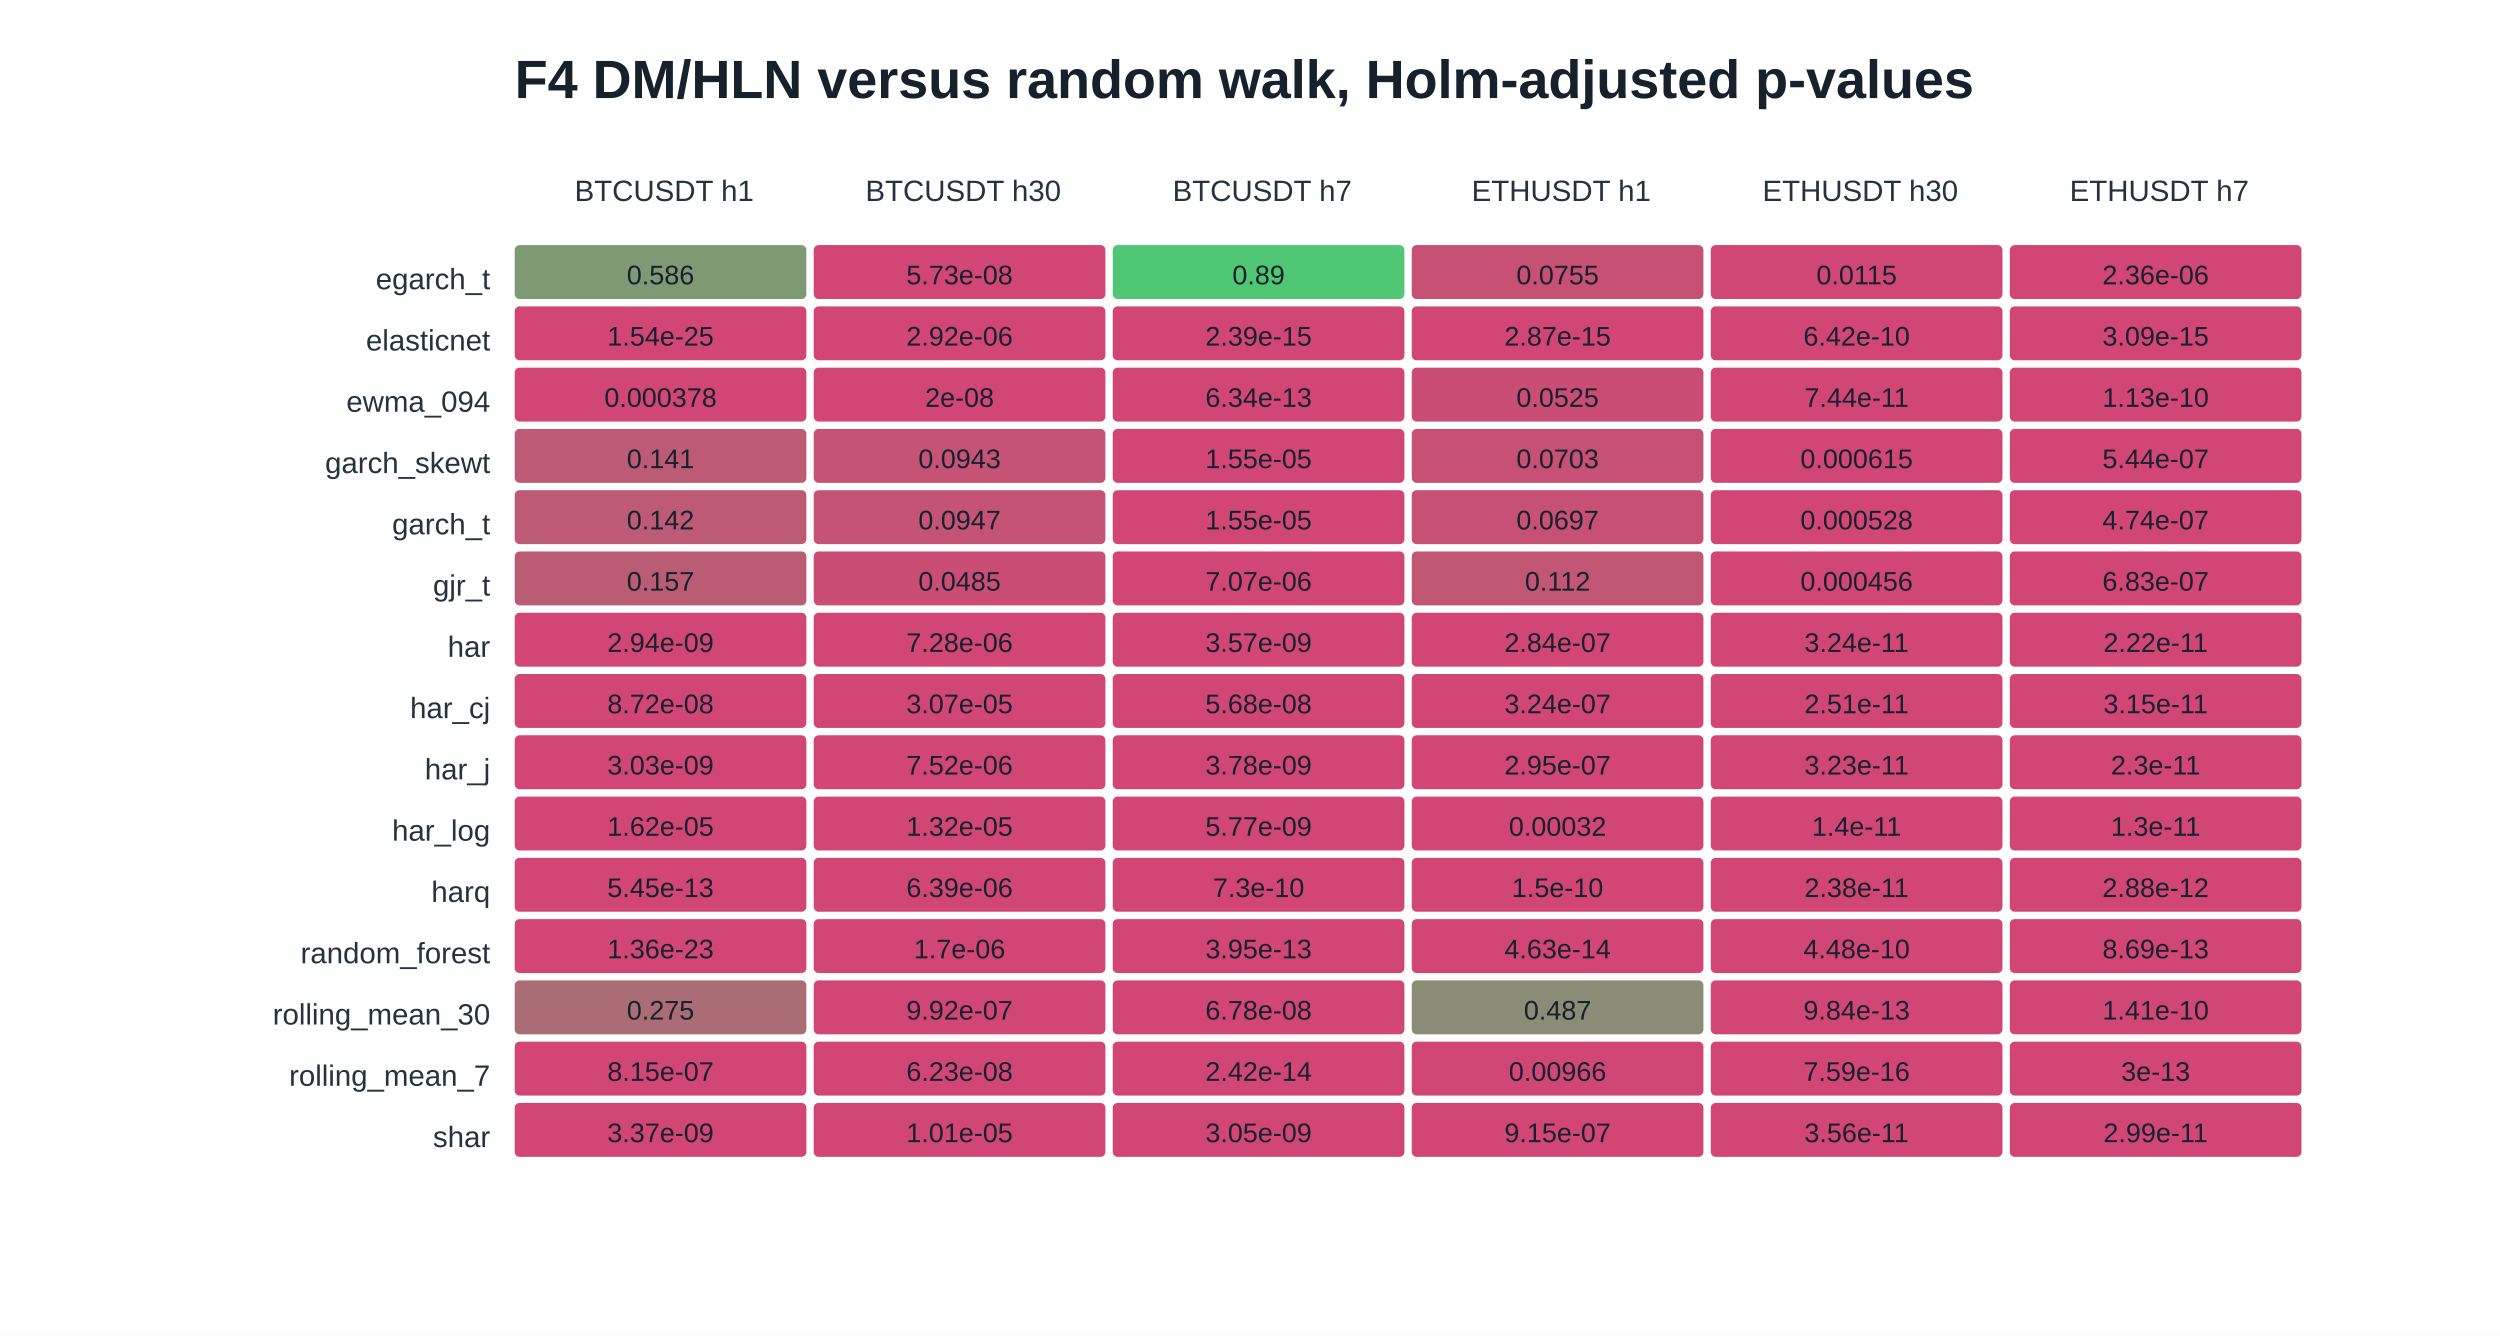
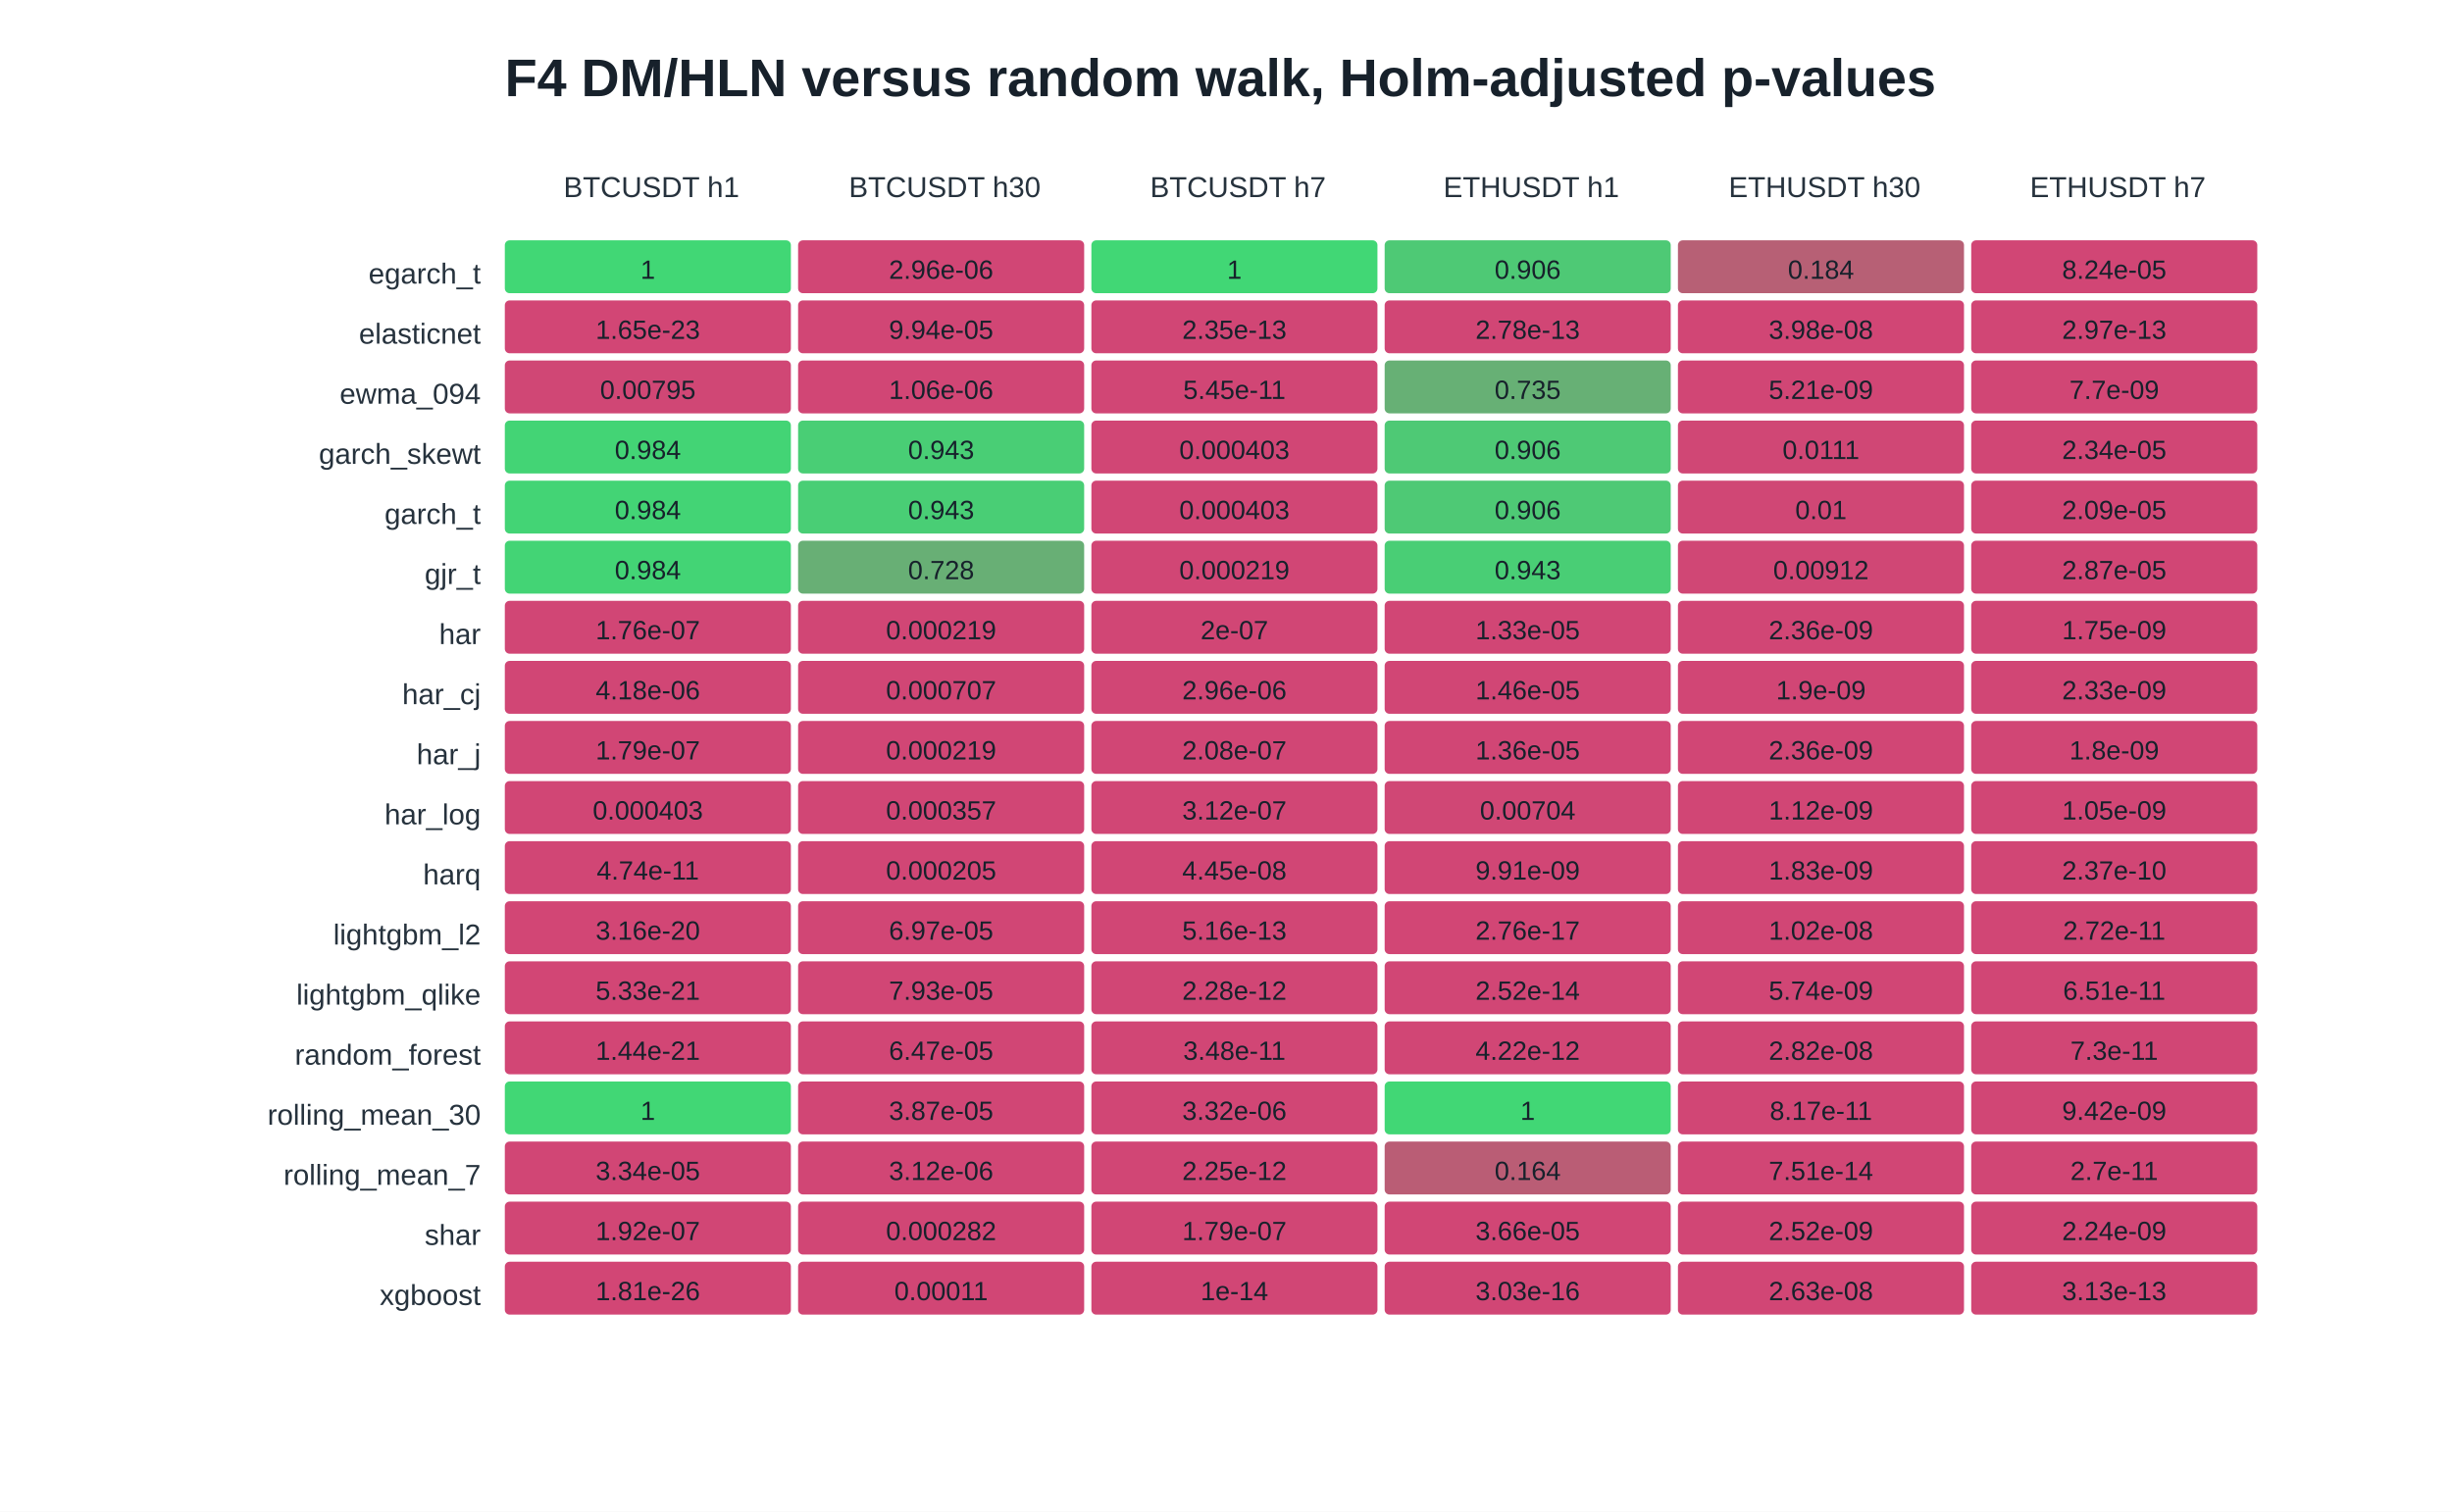
- <svg xmlns="http://www.w3.org/2000/svg" width="1020" height="545" viewBox="0 0 1020 545">
+ <svg xmlns="http://www.w3.org/2000/svg" width="1020" height="629" viewBox="0 0 1020 629">
  <rect width="100%" height="100%" fill="#fff" />
  <text x="210" y="40" font-family="Arial,sans-serif" font-size="22" font-weight="700" fill="#17212b">F4 DM/HLN versus random walk, Holm-adjusted p-values</text>
  <text x="271.0" y="82" text-anchor="middle" font-family="Arial,sans-serif" font-size="12" fill="#26323d">BTCUSDT h1</text>
  <text x="393.0" y="82" text-anchor="middle" font-family="Arial,sans-serif" font-size="12" fill="#26323d">BTCUSDT h30</text>
  <text x="515.0" y="82" text-anchor="middle" font-family="Arial,sans-serif" font-size="12" fill="#26323d">BTCUSDT h7</text>
  <text x="637.0" y="82" text-anchor="middle" font-family="Arial,sans-serif" font-size="12" fill="#26323d">ETHUSDT h1</text>
  <text x="759.0" y="82" text-anchor="middle" font-family="Arial,sans-serif" font-size="12" fill="#26323d">ETHUSDT h30</text>
  <text x="881.0" y="82" text-anchor="middle" font-family="Arial,sans-serif" font-size="12" fill="#26323d">ETHUSDT h7</text>
  <text x="200" y="118" text-anchor="end" font-family="Arial,sans-serif" font-size="12" fill="#26323d">egarch_t</text>
-   <rect x="210" y="100" width="119" height="22" rx="2" fill="#7d9a75" />
-   <text x="269.5" y="116" text-anchor="middle" font-family="Arial,sans-serif" font-size="11" fill="#17212b">0.586</text>
+   <rect x="210" y="100" width="119" height="22" rx="2" fill="#41d775" />
+   <text x="269.5" y="116" text-anchor="middle" font-family="Arial,sans-serif" font-size="11" fill="#17212b">1</text>
  <rect x="332" y="100" width="119" height="22" rx="2" fill="#d14675" />
-   <text x="391.5" y="116" text-anchor="middle" font-family="Arial,sans-serif" font-size="11" fill="#17212b">5.73e-08</text>
-   <rect x="454" y="100" width="119" height="22" rx="2" fill="#50c775" />
-   <text x="513.5" y="116" text-anchor="middle" font-family="Arial,sans-serif" font-size="11" fill="#17212b">0.89</text>
-   <rect x="576" y="100" width="119" height="22" rx="2" fill="#c75075" />
-   <text x="635.5" y="116" text-anchor="middle" font-family="Arial,sans-serif" font-size="11" fill="#17212b">0.0755</text>
-   <rect x="698" y="100" width="119" height="22" rx="2" fill="#d04775" />
-   <text x="757.5" y="116" text-anchor="middle" font-family="Arial,sans-serif" font-size="11" fill="#17212b">0.0115</text>
+   <text x="391.5" y="116" text-anchor="middle" font-family="Arial,sans-serif" font-size="11" fill="#17212b">2.96e-06</text>
+   <rect x="454" y="100" width="119" height="22" rx="2" fill="#41d775" />
+   <text x="513.5" y="116" text-anchor="middle" font-family="Arial,sans-serif" font-size="11" fill="#17212b">1</text>
+   <rect x="576" y="100" width="119" height="22" rx="2" fill="#4ec975" />
+   <text x="635.5" y="116" text-anchor="middle" font-family="Arial,sans-serif" font-size="11" fill="#17212b">0.906</text>
+   <rect x="698" y="100" width="119" height="22" rx="2" fill="#b76075" />
+   <text x="757.5" y="116" text-anchor="middle" font-family="Arial,sans-serif" font-size="11" fill="#17212b">0.184</text>
  <rect x="820" y="100" width="119" height="22" rx="2" fill="#d14675" />
-   <text x="879.5" y="116" text-anchor="middle" font-family="Arial,sans-serif" font-size="11" fill="#17212b">2.36e-06</text>
+   <text x="879.5" y="116" text-anchor="middle" font-family="Arial,sans-serif" font-size="11" fill="#17212b">8.24e-05</text>
  <text x="200" y="143" text-anchor="end" font-family="Arial,sans-serif" font-size="12" fill="#26323d">elasticnet</text>
  <rect x="210" y="125" width="119" height="22" rx="2" fill="#d24675" />
-   <text x="269.5" y="141" text-anchor="middle" font-family="Arial,sans-serif" font-size="11" fill="#17212b">1.54e-25</text>
+   <text x="269.5" y="141" text-anchor="middle" font-family="Arial,sans-serif" font-size="11" fill="#17212b">1.65e-23</text>
  <rect x="332" y="125" width="119" height="22" rx="2" fill="#d14675" />
-   <text x="391.5" y="141" text-anchor="middle" font-family="Arial,sans-serif" font-size="11" fill="#17212b">2.92e-06</text>
+   <text x="391.5" y="141" text-anchor="middle" font-family="Arial,sans-serif" font-size="11" fill="#17212b">9.94e-05</text>
  <rect x="454" y="125" width="119" height="22" rx="2" fill="#d14675" />
-   <text x="513.5" y="141" text-anchor="middle" font-family="Arial,sans-serif" font-size="11" fill="#17212b">2.39e-15</text>
+   <text x="513.5" y="141" text-anchor="middle" font-family="Arial,sans-serif" font-size="11" fill="#17212b">2.35e-13</text>
  <rect x="576" y="125" width="119" height="22" rx="2" fill="#d14675" />
-   <text x="635.5" y="141" text-anchor="middle" font-family="Arial,sans-serif" font-size="11" fill="#17212b">2.87e-15</text>
+   <text x="635.5" y="141" text-anchor="middle" font-family="Arial,sans-serif" font-size="11" fill="#17212b">2.78e-13</text>
  <rect x="698" y="125" width="119" height="22" rx="2" fill="#d14675" />
-   <text x="757.5" y="141" text-anchor="middle" font-family="Arial,sans-serif" font-size="11" fill="#17212b">6.42e-10</text>
+   <text x="757.5" y="141" text-anchor="middle" font-family="Arial,sans-serif" font-size="11" fill="#17212b">3.98e-08</text>
  <rect x="820" y="125" width="119" height="22" rx="2" fill="#d14675" />
-   <text x="879.5" y="141" text-anchor="middle" font-family="Arial,sans-serif" font-size="11" fill="#17212b">3.09e-15</text>
+   <text x="879.5" y="141" text-anchor="middle" font-family="Arial,sans-serif" font-size="11" fill="#17212b">2.97e-13</text>
  <text x="200" y="168" text-anchor="end" font-family="Arial,sans-serif" font-size="12" fill="#26323d">ewma_094</text>
-   <rect x="210" y="150" width="119" height="22" rx="2" fill="#d14675" />
-   <text x="269.5" y="166" text-anchor="middle" font-family="Arial,sans-serif" font-size="11" fill="#17212b">0.000378</text>
+   <rect x="210" y="150" width="119" height="22" rx="2" fill="#d04775" />
+   <text x="269.5" y="166" text-anchor="middle" font-family="Arial,sans-serif" font-size="11" fill="#17212b">0.00795</text>
  <rect x="332" y="150" width="119" height="22" rx="2" fill="#d14675" />
-   <text x="391.5" y="166" text-anchor="middle" font-family="Arial,sans-serif" font-size="11" fill="#17212b">2e-08</text>
+   <text x="391.5" y="166" text-anchor="middle" font-family="Arial,sans-serif" font-size="11" fill="#17212b">1.06e-06</text>
  <rect x="454" y="150" width="119" height="22" rx="2" fill="#d14675" />
-   <text x="513.5" y="166" text-anchor="middle" font-family="Arial,sans-serif" font-size="11" fill="#17212b">6.34e-13</text>
-   <rect x="576" y="150" width="119" height="22" rx="2" fill="#ca4d75" />
-   <text x="635.5" y="166" text-anchor="middle" font-family="Arial,sans-serif" font-size="11" fill="#17212b">0.0525</text>
+   <text x="513.5" y="166" text-anchor="middle" font-family="Arial,sans-serif" font-size="11" fill="#17212b">5.45e-11</text>
+   <rect x="576" y="150" width="119" height="22" rx="2" fill="#67b075" />
+   <text x="635.5" y="166" text-anchor="middle" font-family="Arial,sans-serif" font-size="11" fill="#17212b">0.735</text>
  <rect x="698" y="150" width="119" height="22" rx="2" fill="#d14675" />
-   <text x="757.5" y="166" text-anchor="middle" font-family="Arial,sans-serif" font-size="11" fill="#17212b">7.44e-11</text>
+   <text x="757.5" y="166" text-anchor="middle" font-family="Arial,sans-serif" font-size="11" fill="#17212b">5.21e-09</text>
  <rect x="820" y="150" width="119" height="22" rx="2" fill="#d14675" />
-   <text x="879.5" y="166" text-anchor="middle" font-family="Arial,sans-serif" font-size="11" fill="#17212b">1.13e-10</text>
+   <text x="879.5" y="166" text-anchor="middle" font-family="Arial,sans-serif" font-size="11" fill="#17212b">7.7e-09</text>
  <text x="200" y="193" text-anchor="end" font-family="Arial,sans-serif" font-size="12" fill="#26323d">garch_skewt</text>
-   <rect x="210" y="175" width="119" height="22" rx="2" fill="#bd5a75" />
-   <text x="269.5" y="191" text-anchor="middle" font-family="Arial,sans-serif" font-size="11" fill="#17212b">0.141</text>
-   <rect x="332" y="175" width="119" height="22" rx="2" fill="#c45375" />
-   <text x="391.5" y="191" text-anchor="middle" font-family="Arial,sans-serif" font-size="11" fill="#17212b">0.0943</text>
+   <rect x="210" y="175" width="119" height="22" rx="2" fill="#43d475" />
+   <text x="269.5" y="191" text-anchor="middle" font-family="Arial,sans-serif" font-size="11" fill="#17212b">0.984</text>
+   <rect x="332" y="175" width="119" height="22" rx="2" fill="#49ce75" />
+   <text x="391.5" y="191" text-anchor="middle" font-family="Arial,sans-serif" font-size="11" fill="#17212b">0.943</text>
  <rect x="454" y="175" width="119" height="22" rx="2" fill="#d14675" />
-   <text x="513.5" y="191" text-anchor="middle" font-family="Arial,sans-serif" font-size="11" fill="#17212b">1.55e-05</text>
-   <rect x="576" y="175" width="119" height="22" rx="2" fill="#c75075" />
-   <text x="635.5" y="191" text-anchor="middle" font-family="Arial,sans-serif" font-size="11" fill="#17212b">0.0703</text>
-   <rect x="698" y="175" width="119" height="22" rx="2" fill="#d14675" />
-   <text x="757.5" y="191" text-anchor="middle" font-family="Arial,sans-serif" font-size="11" fill="#17212b">0.000615</text>
+   <text x="513.5" y="191" text-anchor="middle" font-family="Arial,sans-serif" font-size="11" fill="#17212b">0.000403</text>
+   <rect x="576" y="175" width="119" height="22" rx="2" fill="#4ec975" />
+   <text x="635.5" y="191" text-anchor="middle" font-family="Arial,sans-serif" font-size="11" fill="#17212b">0.906</text>
+   <rect x="698" y="175" width="119" height="22" rx="2" fill="#d04775" />
+   <text x="757.5" y="191" text-anchor="middle" font-family="Arial,sans-serif" font-size="11" fill="#17212b">0.0111</text>
  <rect x="820" y="175" width="119" height="22" rx="2" fill="#d14675" />
-   <text x="879.5" y="191" text-anchor="middle" font-family="Arial,sans-serif" font-size="11" fill="#17212b">5.44e-07</text>
+   <text x="879.5" y="191" text-anchor="middle" font-family="Arial,sans-serif" font-size="11" fill="#17212b">2.34e-05</text>
  <text x="200" y="218" text-anchor="end" font-family="Arial,sans-serif" font-size="12" fill="#26323d">garch_t</text>
-   <rect x="210" y="200" width="119" height="22" rx="2" fill="#bd5a75" />
-   <text x="269.5" y="216" text-anchor="middle" font-family="Arial,sans-serif" font-size="11" fill="#17212b">0.142</text>
-   <rect x="332" y="200" width="119" height="22" rx="2" fill="#c45375" />
-   <text x="391.5" y="216" text-anchor="middle" font-family="Arial,sans-serif" font-size="11" fill="#17212b">0.0947</text>
+   <rect x="210" y="200" width="119" height="22" rx="2" fill="#43d475" />
+   <text x="269.5" y="216" text-anchor="middle" font-family="Arial,sans-serif" font-size="11" fill="#17212b">0.984</text>
+   <rect x="332" y="200" width="119" height="22" rx="2" fill="#49ce75" />
+   <text x="391.5" y="216" text-anchor="middle" font-family="Arial,sans-serif" font-size="11" fill="#17212b">0.943</text>
  <rect x="454" y="200" width="119" height="22" rx="2" fill="#d14675" />
-   <text x="513.5" y="216" text-anchor="middle" font-family="Arial,sans-serif" font-size="11" fill="#17212b">1.55e-05</text>
-   <rect x="576" y="200" width="119" height="22" rx="2" fill="#c75075" />
-   <text x="635.5" y="216" text-anchor="middle" font-family="Arial,sans-serif" font-size="11" fill="#17212b">0.0697</text>
-   <rect x="698" y="200" width="119" height="22" rx="2" fill="#d14675" />
-   <text x="757.5" y="216" text-anchor="middle" font-family="Arial,sans-serif" font-size="11" fill="#17212b">0.000528</text>
+   <text x="513.5" y="216" text-anchor="middle" font-family="Arial,sans-serif" font-size="11" fill="#17212b">0.000403</text>
+   <rect x="576" y="200" width="119" height="22" rx="2" fill="#4ec975" />
+   <text x="635.5" y="216" text-anchor="middle" font-family="Arial,sans-serif" font-size="11" fill="#17212b">0.906</text>
+   <rect x="698" y="200" width="119" height="22" rx="2" fill="#d04775" />
+   <text x="757.5" y="216" text-anchor="middle" font-family="Arial,sans-serif" font-size="11" fill="#17212b">0.01</text>
  <rect x="820" y="200" width="119" height="22" rx="2" fill="#d14675" />
-   <text x="879.5" y="216" text-anchor="middle" font-family="Arial,sans-serif" font-size="11" fill="#17212b">4.74e-07</text>
+   <text x="879.5" y="216" text-anchor="middle" font-family="Arial,sans-serif" font-size="11" fill="#17212b">2.09e-05</text>
  <text x="200" y="243" text-anchor="end" font-family="Arial,sans-serif" font-size="12" fill="#26323d">gjr_t</text>
-   <rect x="210" y="225" width="119" height="22" rx="2" fill="#bb5c75" />
-   <text x="269.5" y="241" text-anchor="middle" font-family="Arial,sans-serif" font-size="11" fill="#17212b">0.157</text>
-   <rect x="332" y="225" width="119" height="22" rx="2" fill="#ca4d75" />
-   <text x="391.5" y="241" text-anchor="middle" font-family="Arial,sans-serif" font-size="11" fill="#17212b">0.0485</text>
+   <rect x="210" y="225" width="119" height="22" rx="2" fill="#43d475" />
+   <text x="269.5" y="241" text-anchor="middle" font-family="Arial,sans-serif" font-size="11" fill="#17212b">0.984</text>
+   <rect x="332" y="225" width="119" height="22" rx="2" fill="#68af75" />
+   <text x="391.5" y="241" text-anchor="middle" font-family="Arial,sans-serif" font-size="11" fill="#17212b">0.728</text>
  <rect x="454" y="225" width="119" height="22" rx="2" fill="#d14675" />
-   <text x="513.5" y="241" text-anchor="middle" font-family="Arial,sans-serif" font-size="11" fill="#17212b">7.07e-06</text>
-   <rect x="576" y="225" width="119" height="22" rx="2" fill="#c15675" />
-   <text x="635.5" y="241" text-anchor="middle" font-family="Arial,sans-serif" font-size="11" fill="#17212b">0.112</text>
-   <rect x="698" y="225" width="119" height="22" rx="2" fill="#d14675" />
-   <text x="757.5" y="241" text-anchor="middle" font-family="Arial,sans-serif" font-size="11" fill="#17212b">0.000456</text>
+   <text x="513.5" y="241" text-anchor="middle" font-family="Arial,sans-serif" font-size="11" fill="#17212b">0.000219</text>
+   <rect x="576" y="225" width="119" height="22" rx="2" fill="#49ce75" />
+   <text x="635.5" y="241" text-anchor="middle" font-family="Arial,sans-serif" font-size="11" fill="#17212b">0.943</text>
+   <rect x="698" y="225" width="119" height="22" rx="2" fill="#d04775" />
+   <text x="757.5" y="241" text-anchor="middle" font-family="Arial,sans-serif" font-size="11" fill="#17212b">0.00912</text>
  <rect x="820" y="225" width="119" height="22" rx="2" fill="#d14675" />
-   <text x="879.5" y="241" text-anchor="middle" font-family="Arial,sans-serif" font-size="11" fill="#17212b">6.83e-07</text>
+   <text x="879.5" y="241" text-anchor="middle" font-family="Arial,sans-serif" font-size="11" fill="#17212b">2.87e-05</text>
  <text x="200" y="268" text-anchor="end" font-family="Arial,sans-serif" font-size="12" fill="#26323d">har</text>
  <rect x="210" y="250" width="119" height="22" rx="2" fill="#d14675" />
-   <text x="269.5" y="266" text-anchor="middle" font-family="Arial,sans-serif" font-size="11" fill="#17212b">2.94e-09</text>
+   <text x="269.5" y="266" text-anchor="middle" font-family="Arial,sans-serif" font-size="11" fill="#17212b">1.76e-07</text>
  <rect x="332" y="250" width="119" height="22" rx="2" fill="#d14675" />
-   <text x="391.5" y="266" text-anchor="middle" font-family="Arial,sans-serif" font-size="11" fill="#17212b">7.28e-06</text>
+   <text x="391.5" y="266" text-anchor="middle" font-family="Arial,sans-serif" font-size="11" fill="#17212b">0.000219</text>
  <rect x="454" y="250" width="119" height="22" rx="2" fill="#d14675" />
-   <text x="513.5" y="266" text-anchor="middle" font-family="Arial,sans-serif" font-size="11" fill="#17212b">3.57e-09</text>
+   <text x="513.5" y="266" text-anchor="middle" font-family="Arial,sans-serif" font-size="11" fill="#17212b">2e-07</text>
  <rect x="576" y="250" width="119" height="22" rx="2" fill="#d14675" />
-   <text x="635.5" y="266" text-anchor="middle" font-family="Arial,sans-serif" font-size="11" fill="#17212b">2.84e-07</text>
+   <text x="635.5" y="266" text-anchor="middle" font-family="Arial,sans-serif" font-size="11" fill="#17212b">1.33e-05</text>
  <rect x="698" y="250" width="119" height="22" rx="2" fill="#d14675" />
-   <text x="757.5" y="266" text-anchor="middle" font-family="Arial,sans-serif" font-size="11" fill="#17212b">3.24e-11</text>
+   <text x="757.5" y="266" text-anchor="middle" font-family="Arial,sans-serif" font-size="11" fill="#17212b">2.36e-09</text>
  <rect x="820" y="250" width="119" height="22" rx="2" fill="#d14675" />
-   <text x="879.5" y="266" text-anchor="middle" font-family="Arial,sans-serif" font-size="11" fill="#17212b">2.22e-11</text>
+   <text x="879.5" y="266" text-anchor="middle" font-family="Arial,sans-serif" font-size="11" fill="#17212b">1.75e-09</text>
  <text x="200" y="293" text-anchor="end" font-family="Arial,sans-serif" font-size="12" fill="#26323d">har_cj</text>
  <rect x="210" y="275" width="119" height="22" rx="2" fill="#d14675" />
-   <text x="269.5" y="291" text-anchor="middle" font-family="Arial,sans-serif" font-size="11" fill="#17212b">8.72e-08</text>
+   <text x="269.5" y="291" text-anchor="middle" font-family="Arial,sans-serif" font-size="11" fill="#17212b">4.18e-06</text>
  <rect x="332" y="275" width="119" height="22" rx="2" fill="#d14675" />
-   <text x="391.5" y="291" text-anchor="middle" font-family="Arial,sans-serif" font-size="11" fill="#17212b">3.07e-05</text>
+   <text x="391.5" y="291" text-anchor="middle" font-family="Arial,sans-serif" font-size="11" fill="#17212b">0.000707</text>
  <rect x="454" y="275" width="119" height="22" rx="2" fill="#d14675" />
-   <text x="513.5" y="291" text-anchor="middle" font-family="Arial,sans-serif" font-size="11" fill="#17212b">5.68e-08</text>
+   <text x="513.5" y="291" text-anchor="middle" font-family="Arial,sans-serif" font-size="11" fill="#17212b">2.96e-06</text>
  <rect x="576" y="275" width="119" height="22" rx="2" fill="#d14675" />
-   <text x="635.5" y="291" text-anchor="middle" font-family="Arial,sans-serif" font-size="11" fill="#17212b">3.24e-07</text>
+   <text x="635.5" y="291" text-anchor="middle" font-family="Arial,sans-serif" font-size="11" fill="#17212b">1.46e-05</text>
  <rect x="698" y="275" width="119" height="22" rx="2" fill="#d14675" />
-   <text x="757.5" y="291" text-anchor="middle" font-family="Arial,sans-serif" font-size="11" fill="#17212b">2.51e-11</text>
+   <text x="757.5" y="291" text-anchor="middle" font-family="Arial,sans-serif" font-size="11" fill="#17212b">1.9e-09</text>
  <rect x="820" y="275" width="119" height="22" rx="2" fill="#d14675" />
-   <text x="879.5" y="291" text-anchor="middle" font-family="Arial,sans-serif" font-size="11" fill="#17212b">3.15e-11</text>
+   <text x="879.5" y="291" text-anchor="middle" font-family="Arial,sans-serif" font-size="11" fill="#17212b">2.33e-09</text>
  <text x="200" y="318" text-anchor="end" font-family="Arial,sans-serif" font-size="12" fill="#26323d">har_j</text>
  <rect x="210" y="300" width="119" height="22" rx="2" fill="#d14675" />
-   <text x="269.5" y="316" text-anchor="middle" font-family="Arial,sans-serif" font-size="11" fill="#17212b">3.03e-09</text>
+   <text x="269.5" y="316" text-anchor="middle" font-family="Arial,sans-serif" font-size="11" fill="#17212b">1.79e-07</text>
  <rect x="332" y="300" width="119" height="22" rx="2" fill="#d14675" />
-   <text x="391.5" y="316" text-anchor="middle" font-family="Arial,sans-serif" font-size="11" fill="#17212b">7.52e-06</text>
+   <text x="391.5" y="316" text-anchor="middle" font-family="Arial,sans-serif" font-size="11" fill="#17212b">0.000219</text>
  <rect x="454" y="300" width="119" height="22" rx="2" fill="#d14675" />
-   <text x="513.5" y="316" text-anchor="middle" font-family="Arial,sans-serif" font-size="11" fill="#17212b">3.78e-09</text>
+   <text x="513.5" y="316" text-anchor="middle" font-family="Arial,sans-serif" font-size="11" fill="#17212b">2.08e-07</text>
  <rect x="576" y="300" width="119" height="22" rx="2" fill="#d14675" />
-   <text x="635.5" y="316" text-anchor="middle" font-family="Arial,sans-serif" font-size="11" fill="#17212b">2.95e-07</text>
+   <text x="635.5" y="316" text-anchor="middle" font-family="Arial,sans-serif" font-size="11" fill="#17212b">1.36e-05</text>
  <rect x="698" y="300" width="119" height="22" rx="2" fill="#d14675" />
-   <text x="757.5" y="316" text-anchor="middle" font-family="Arial,sans-serif" font-size="11" fill="#17212b">3.23e-11</text>
+   <text x="757.5" y="316" text-anchor="middle" font-family="Arial,sans-serif" font-size="11" fill="#17212b">2.36e-09</text>
  <rect x="820" y="300" width="119" height="22" rx="2" fill="#d14675" />
-   <text x="879.5" y="316" text-anchor="middle" font-family="Arial,sans-serif" font-size="11" fill="#17212b">2.3e-11</text>
+   <text x="879.5" y="316" text-anchor="middle" font-family="Arial,sans-serif" font-size="11" fill="#17212b">1.8e-09</text>
  <text x="200" y="343" text-anchor="end" font-family="Arial,sans-serif" font-size="12" fill="#26323d">har_log</text>
  <rect x="210" y="325" width="119" height="22" rx="2" fill="#d14675" />
-   <text x="269.5" y="341" text-anchor="middle" font-family="Arial,sans-serif" font-size="11" fill="#17212b">1.62e-05</text>
+   <text x="269.5" y="341" text-anchor="middle" font-family="Arial,sans-serif" font-size="11" fill="#17212b">0.000403</text>
  <rect x="332" y="325" width="119" height="22" rx="2" fill="#d14675" />
-   <text x="391.5" y="341" text-anchor="middle" font-family="Arial,sans-serif" font-size="11" fill="#17212b">1.32e-05</text>
+   <text x="391.5" y="341" text-anchor="middle" font-family="Arial,sans-serif" font-size="11" fill="#17212b">0.000357</text>
  <rect x="454" y="325" width="119" height="22" rx="2" fill="#d14675" />
-   <text x="513.5" y="341" text-anchor="middle" font-family="Arial,sans-serif" font-size="11" fill="#17212b">5.77e-09</text>
-   <rect x="576" y="325" width="119" height="22" rx="2" fill="#d14675" />
-   <text x="635.5" y="341" text-anchor="middle" font-family="Arial,sans-serif" font-size="11" fill="#17212b">0.00032</text>
+   <text x="513.5" y="341" text-anchor="middle" font-family="Arial,sans-serif" font-size="11" fill="#17212b">3.12e-07</text>
+   <rect x="576" y="325" width="119" height="22" rx="2" fill="#d04775" />
+   <text x="635.5" y="341" text-anchor="middle" font-family="Arial,sans-serif" font-size="11" fill="#17212b">0.00704</text>
  <rect x="698" y="325" width="119" height="22" rx="2" fill="#d14675" />
-   <text x="757.5" y="341" text-anchor="middle" font-family="Arial,sans-serif" font-size="11" fill="#17212b">1.4e-11</text>
+   <text x="757.5" y="341" text-anchor="middle" font-family="Arial,sans-serif" font-size="11" fill="#17212b">1.12e-09</text>
  <rect x="820" y="325" width="119" height="22" rx="2" fill="#d14675" />
-   <text x="879.5" y="341" text-anchor="middle" font-family="Arial,sans-serif" font-size="11" fill="#17212b">1.3e-11</text>
+   <text x="879.5" y="341" text-anchor="middle" font-family="Arial,sans-serif" font-size="11" fill="#17212b">1.05e-09</text>
  <text x="200" y="368" text-anchor="end" font-family="Arial,sans-serif" font-size="12" fill="#26323d">harq</text>
  <rect x="210" y="350" width="119" height="22" rx="2" fill="#d14675" />
-   <text x="269.5" y="366" text-anchor="middle" font-family="Arial,sans-serif" font-size="11" fill="#17212b">5.45e-13</text>
+   <text x="269.5" y="366" text-anchor="middle" font-family="Arial,sans-serif" font-size="11" fill="#17212b">4.74e-11</text>
  <rect x="332" y="350" width="119" height="22" rx="2" fill="#d14675" />
-   <text x="391.5" y="366" text-anchor="middle" font-family="Arial,sans-serif" font-size="11" fill="#17212b">6.39e-06</text>
+   <text x="391.5" y="366" text-anchor="middle" font-family="Arial,sans-serif" font-size="11" fill="#17212b">0.000205</text>
  <rect x="454" y="350" width="119" height="22" rx="2" fill="#d14675" />
-   <text x="513.5" y="366" text-anchor="middle" font-family="Arial,sans-serif" font-size="11" fill="#17212b">7.3e-10</text>
+   <text x="513.5" y="366" text-anchor="middle" font-family="Arial,sans-serif" font-size="11" fill="#17212b">4.45e-08</text>
  <rect x="576" y="350" width="119" height="22" rx="2" fill="#d14675" />
-   <text x="635.5" y="366" text-anchor="middle" font-family="Arial,sans-serif" font-size="11" fill="#17212b">1.5e-10</text>
+   <text x="635.5" y="366" text-anchor="middle" font-family="Arial,sans-serif" font-size="11" fill="#17212b">9.91e-09</text>
  <rect x="698" y="350" width="119" height="22" rx="2" fill="#d14675" />
-   <text x="757.5" y="366" text-anchor="middle" font-family="Arial,sans-serif" font-size="11" fill="#17212b">2.38e-11</text>
+   <text x="757.5" y="366" text-anchor="middle" font-family="Arial,sans-serif" font-size="11" fill="#17212b">1.83e-09</text>
  <rect x="820" y="350" width="119" height="22" rx="2" fill="#d14675" />
-   <text x="879.5" y="366" text-anchor="middle" font-family="Arial,sans-serif" font-size="11" fill="#17212b">2.88e-12</text>
-   <text x="200" y="393" text-anchor="end" font-family="Arial,sans-serif" font-size="12" fill="#26323d">random_forest</text>
+   <text x="879.5" y="366" text-anchor="middle" font-family="Arial,sans-serif" font-size="11" fill="#17212b">2.37e-10</text>
+   <text x="200" y="393" text-anchor="end" font-family="Arial,sans-serif" font-size="12" fill="#26323d">lightgbm_l2</text>
  <rect x="210" y="375" width="119" height="22" rx="2" fill="#d24675" />
-   <text x="269.5" y="391" text-anchor="middle" font-family="Arial,sans-serif" font-size="11" fill="#17212b">1.36e-23</text>
+   <text x="269.5" y="391" text-anchor="middle" font-family="Arial,sans-serif" font-size="11" fill="#17212b">3.16e-20</text>
  <rect x="332" y="375" width="119" height="22" rx="2" fill="#d14675" />
-   <text x="391.5" y="391" text-anchor="middle" font-family="Arial,sans-serif" font-size="11" fill="#17212b">1.7e-06</text>
+   <text x="391.5" y="391" text-anchor="middle" font-family="Arial,sans-serif" font-size="11" fill="#17212b">6.97e-05</text>
  <rect x="454" y="375" width="119" height="22" rx="2" fill="#d14675" />
-   <text x="513.5" y="391" text-anchor="middle" font-family="Arial,sans-serif" font-size="11" fill="#17212b">3.95e-13</text>
-   <rect x="576" y="375" width="119" height="22" rx="2" fill="#d14675" />
-   <text x="635.5" y="391" text-anchor="middle" font-family="Arial,sans-serif" font-size="11" fill="#17212b">4.63e-14</text>
+   <text x="513.5" y="391" text-anchor="middle" font-family="Arial,sans-serif" font-size="11" fill="#17212b">5.16e-13</text>
+   <rect x="576" y="375" width="119" height="22" rx="2" fill="#d24675" />
+   <text x="635.5" y="391" text-anchor="middle" font-family="Arial,sans-serif" font-size="11" fill="#17212b">2.76e-17</text>
  <rect x="698" y="375" width="119" height="22" rx="2" fill="#d14675" />
-   <text x="757.5" y="391" text-anchor="middle" font-family="Arial,sans-serif" font-size="11" fill="#17212b">4.48e-10</text>
+   <text x="757.5" y="391" text-anchor="middle" font-family="Arial,sans-serif" font-size="11" fill="#17212b">1.02e-08</text>
  <rect x="820" y="375" width="119" height="22" rx="2" fill="#d14675" />
-   <text x="879.5" y="391" text-anchor="middle" font-family="Arial,sans-serif" font-size="11" fill="#17212b">8.69e-13</text>
-   <text x="200" y="418" text-anchor="end" font-family="Arial,sans-serif" font-size="12" fill="#26323d">rolling_mean_30</text>
-   <rect x="210" y="400" width="119" height="22" rx="2" fill="#aa6d75" />
-   <text x="269.5" y="416" text-anchor="middle" font-family="Arial,sans-serif" font-size="11" fill="#17212b">0.275</text>
+   <text x="879.5" y="391" text-anchor="middle" font-family="Arial,sans-serif" font-size="11" fill="#17212b">2.72e-11</text>
+   <text x="200" y="418" text-anchor="end" font-family="Arial,sans-serif" font-size="12" fill="#26323d">lightgbm_qlike</text>
+   <rect x="210" y="400" width="119" height="22" rx="2" fill="#d24675" />
+   <text x="269.5" y="416" text-anchor="middle" font-family="Arial,sans-serif" font-size="11" fill="#17212b">5.33e-21</text>
  <rect x="332" y="400" width="119" height="22" rx="2" fill="#d14675" />
-   <text x="391.5" y="416" text-anchor="middle" font-family="Arial,sans-serif" font-size="11" fill="#17212b">9.92e-07</text>
+   <text x="391.5" y="416" text-anchor="middle" font-family="Arial,sans-serif" font-size="11" fill="#17212b">7.93e-05</text>
  <rect x="454" y="400" width="119" height="22" rx="2" fill="#d14675" />
-   <text x="513.5" y="416" text-anchor="middle" font-family="Arial,sans-serif" font-size="11" fill="#17212b">6.78e-08</text>
-   <rect x="576" y="400" width="119" height="22" rx="2" fill="#8b8c75" />
-   <text x="635.5" y="416" text-anchor="middle" font-family="Arial,sans-serif" font-size="11" fill="#17212b">0.487</text>
+   <text x="513.5" y="416" text-anchor="middle" font-family="Arial,sans-serif" font-size="11" fill="#17212b">2.28e-12</text>
+   <rect x="576" y="400" width="119" height="22" rx="2" fill="#d14675" />
+   <text x="635.5" y="416" text-anchor="middle" font-family="Arial,sans-serif" font-size="11" fill="#17212b">2.52e-14</text>
  <rect x="698" y="400" width="119" height="22" rx="2" fill="#d14675" />
-   <text x="757.5" y="416" text-anchor="middle" font-family="Arial,sans-serif" font-size="11" fill="#17212b">9.84e-13</text>
+   <text x="757.5" y="416" text-anchor="middle" font-family="Arial,sans-serif" font-size="11" fill="#17212b">5.74e-09</text>
  <rect x="820" y="400" width="119" height="22" rx="2" fill="#d14675" />
-   <text x="879.5" y="416" text-anchor="middle" font-family="Arial,sans-serif" font-size="11" fill="#17212b">1.41e-10</text>
-   <text x="200" y="443" text-anchor="end" font-family="Arial,sans-serif" font-size="12" fill="#26323d">rolling_mean_7</text>
-   <rect x="210" y="425" width="119" height="22" rx="2" fill="#d14675" />
-   <text x="269.5" y="441" text-anchor="middle" font-family="Arial,sans-serif" font-size="11" fill="#17212b">8.15e-07</text>
+   <text x="879.5" y="416" text-anchor="middle" font-family="Arial,sans-serif" font-size="11" fill="#17212b">6.51e-11</text>
+   <text x="200" y="443" text-anchor="end" font-family="Arial,sans-serif" font-size="12" fill="#26323d">random_forest</text>
+   <rect x="210" y="425" width="119" height="22" rx="2" fill="#d24675" />
+   <text x="269.5" y="441" text-anchor="middle" font-family="Arial,sans-serif" font-size="11" fill="#17212b">1.44e-21</text>
  <rect x="332" y="425" width="119" height="22" rx="2" fill="#d14675" />
-   <text x="391.5" y="441" text-anchor="middle" font-family="Arial,sans-serif" font-size="11" fill="#17212b">6.23e-08</text>
+   <text x="391.5" y="441" text-anchor="middle" font-family="Arial,sans-serif" font-size="11" fill="#17212b">6.47e-05</text>
  <rect x="454" y="425" width="119" height="22" rx="2" fill="#d14675" />
-   <text x="513.5" y="441" text-anchor="middle" font-family="Arial,sans-serif" font-size="11" fill="#17212b">2.42e-14</text>
-   <rect x="576" y="425" width="119" height="22" rx="2" fill="#d04775" />
-   <text x="635.5" y="441" text-anchor="middle" font-family="Arial,sans-serif" font-size="11" fill="#17212b">0.00966</text>
+   <text x="513.5" y="441" text-anchor="middle" font-family="Arial,sans-serif" font-size="11" fill="#17212b">3.48e-11</text>
+   <rect x="576" y="425" width="119" height="22" rx="2" fill="#d14675" />
+   <text x="635.5" y="441" text-anchor="middle" font-family="Arial,sans-serif" font-size="11" fill="#17212b">4.22e-12</text>
  <rect x="698" y="425" width="119" height="22" rx="2" fill="#d14675" />
-   <text x="757.5" y="441" text-anchor="middle" font-family="Arial,sans-serif" font-size="11" fill="#17212b">7.59e-16</text>
+   <text x="757.5" y="441" text-anchor="middle" font-family="Arial,sans-serif" font-size="11" fill="#17212b">2.82e-08</text>
  <rect x="820" y="425" width="119" height="22" rx="2" fill="#d14675" />
-   <text x="879.5" y="441" text-anchor="middle" font-family="Arial,sans-serif" font-size="11" fill="#17212b">3e-13</text>
-   <text x="200" y="468" text-anchor="end" font-family="Arial,sans-serif" font-size="12" fill="#26323d">shar</text>
-   <rect x="210" y="450" width="119" height="22" rx="2" fill="#d14675" />
-   <text x="269.5" y="466" text-anchor="middle" font-family="Arial,sans-serif" font-size="11" fill="#17212b">3.37e-09</text>
+   <text x="879.5" y="441" text-anchor="middle" font-family="Arial,sans-serif" font-size="11" fill="#17212b">7.3e-11</text>
+   <text x="200" y="468" text-anchor="end" font-family="Arial,sans-serif" font-size="12" fill="#26323d">rolling_mean_30</text>
+   <rect x="210" y="450" width="119" height="22" rx="2" fill="#41d775" />
+   <text x="269.5" y="466" text-anchor="middle" font-family="Arial,sans-serif" font-size="11" fill="#17212b">1</text>
  <rect x="332" y="450" width="119" height="22" rx="2" fill="#d14675" />
-   <text x="391.5" y="466" text-anchor="middle" font-family="Arial,sans-serif" font-size="11" fill="#17212b">1.01e-05</text>
+   <text x="391.5" y="466" text-anchor="middle" font-family="Arial,sans-serif" font-size="11" fill="#17212b">3.87e-05</text>
  <rect x="454" y="450" width="119" height="22" rx="2" fill="#d14675" />
-   <text x="513.5" y="466" text-anchor="middle" font-family="Arial,sans-serif" font-size="11" fill="#17212b">3.05e-09</text>
-   <rect x="576" y="450" width="119" height="22" rx="2" fill="#d14675" />
-   <text x="635.5" y="466" text-anchor="middle" font-family="Arial,sans-serif" font-size="11" fill="#17212b">9.15e-07</text>
+   <text x="513.5" y="466" text-anchor="middle" font-family="Arial,sans-serif" font-size="11" fill="#17212b">3.32e-06</text>
+   <rect x="576" y="450" width="119" height="22" rx="2" fill="#41d775" />
+   <text x="635.5" y="466" text-anchor="middle" font-family="Arial,sans-serif" font-size="11" fill="#17212b">1</text>
  <rect x="698" y="450" width="119" height="22" rx="2" fill="#d14675" />
-   <text x="757.5" y="466" text-anchor="middle" font-family="Arial,sans-serif" font-size="11" fill="#17212b">3.56e-11</text>
+   <text x="757.5" y="466" text-anchor="middle" font-family="Arial,sans-serif" font-size="11" fill="#17212b">8.17e-11</text>
  <rect x="820" y="450" width="119" height="22" rx="2" fill="#d14675" />
-   <text x="879.5" y="466" text-anchor="middle" font-family="Arial,sans-serif" font-size="11" fill="#17212b">2.99e-11</text>
+   <text x="879.5" y="466" text-anchor="middle" font-family="Arial,sans-serif" font-size="11" fill="#17212b">9.42e-09</text>
+   <text x="200" y="493" text-anchor="end" font-family="Arial,sans-serif" font-size="12" fill="#26323d">rolling_mean_7</text>
+   <rect x="210" y="475" width="119" height="22" rx="2" fill="#d14675" />
+   <text x="269.5" y="491" text-anchor="middle" font-family="Arial,sans-serif" font-size="11" fill="#17212b">3.34e-05</text>
+   <rect x="332" y="475" width="119" height="22" rx="2" fill="#d14675" />
+   <text x="391.5" y="491" text-anchor="middle" font-family="Arial,sans-serif" font-size="11" fill="#17212b">3.12e-06</text>
+   <rect x="454" y="475" width="119" height="22" rx="2" fill="#d14675" />
+   <text x="513.5" y="491" text-anchor="middle" font-family="Arial,sans-serif" font-size="11" fill="#17212b">2.25e-12</text>
+   <rect x="576" y="475" width="119" height="22" rx="2" fill="#ba5d75" />
+   <text x="635.5" y="491" text-anchor="middle" font-family="Arial,sans-serif" font-size="11" fill="#17212b">0.164</text>
+   <rect x="698" y="475" width="119" height="22" rx="2" fill="#d14675" />
+   <text x="757.5" y="491" text-anchor="middle" font-family="Arial,sans-serif" font-size="11" fill="#17212b">7.51e-14</text>
+   <rect x="820" y="475" width="119" height="22" rx="2" fill="#d14675" />
+   <text x="879.5" y="491" text-anchor="middle" font-family="Arial,sans-serif" font-size="11" fill="#17212b">2.7e-11</text>
+   <text x="200" y="518" text-anchor="end" font-family="Arial,sans-serif" font-size="12" fill="#26323d">shar</text>
+   <rect x="210" y="500" width="119" height="22" rx="2" fill="#d14675" />
+   <text x="269.5" y="516" text-anchor="middle" font-family="Arial,sans-serif" font-size="11" fill="#17212b">1.92e-07</text>
+   <rect x="332" y="500" width="119" height="22" rx="2" fill="#d14675" />
+   <text x="391.5" y="516" text-anchor="middle" font-family="Arial,sans-serif" font-size="11" fill="#17212b">0.000282</text>
+   <rect x="454" y="500" width="119" height="22" rx="2" fill="#d14675" />
+   <text x="513.5" y="516" text-anchor="middle" font-family="Arial,sans-serif" font-size="11" fill="#17212b">1.79e-07</text>
+   <rect x="576" y="500" width="119" height="22" rx="2" fill="#d14675" />
+   <text x="635.5" y="516" text-anchor="middle" font-family="Arial,sans-serif" font-size="11" fill="#17212b">3.66e-05</text>
+   <rect x="698" y="500" width="119" height="22" rx="2" fill="#d14675" />
+   <text x="757.5" y="516" text-anchor="middle" font-family="Arial,sans-serif" font-size="11" fill="#17212b">2.52e-09</text>
+   <rect x="820" y="500" width="119" height="22" rx="2" fill="#d14675" />
+   <text x="879.5" y="516" text-anchor="middle" font-family="Arial,sans-serif" font-size="11" fill="#17212b">2.24e-09</text>
+   <text x="200" y="543" text-anchor="end" font-family="Arial,sans-serif" font-size="12" fill="#26323d">xgboost</text>
+   <rect x="210" y="525" width="119" height="22" rx="2" fill="#d24675" />
+   <text x="269.5" y="541" text-anchor="middle" font-family="Arial,sans-serif" font-size="11" fill="#17212b">1.81e-26</text>
+   <rect x="332" y="525" width="119" height="22" rx="2" fill="#d14675" />
+   <text x="391.5" y="541" text-anchor="middle" font-family="Arial,sans-serif" font-size="11" fill="#17212b">0.00011</text>
+   <rect x="454" y="525" width="119" height="22" rx="2" fill="#d14675" />
+   <text x="513.5" y="541" text-anchor="middle" font-family="Arial,sans-serif" font-size="11" fill="#17212b">1e-14</text>
+   <rect x="576" y="525" width="119" height="22" rx="2" fill="#d14675" />
+   <text x="635.5" y="541" text-anchor="middle" font-family="Arial,sans-serif" font-size="11" fill="#17212b">3.03e-16</text>
+   <rect x="698" y="525" width="119" height="22" rx="2" fill="#d14675" />
+   <text x="757.5" y="541" text-anchor="middle" font-family="Arial,sans-serif" font-size="11" fill="#17212b">2.63e-08</text>
+   <rect x="820" y="525" width="119" height="22" rx="2" fill="#d14675" />
+   <text x="879.5" y="541" text-anchor="middle" font-family="Arial,sans-serif" font-size="11" fill="#17212b">3.13e-13</text>
</svg>
